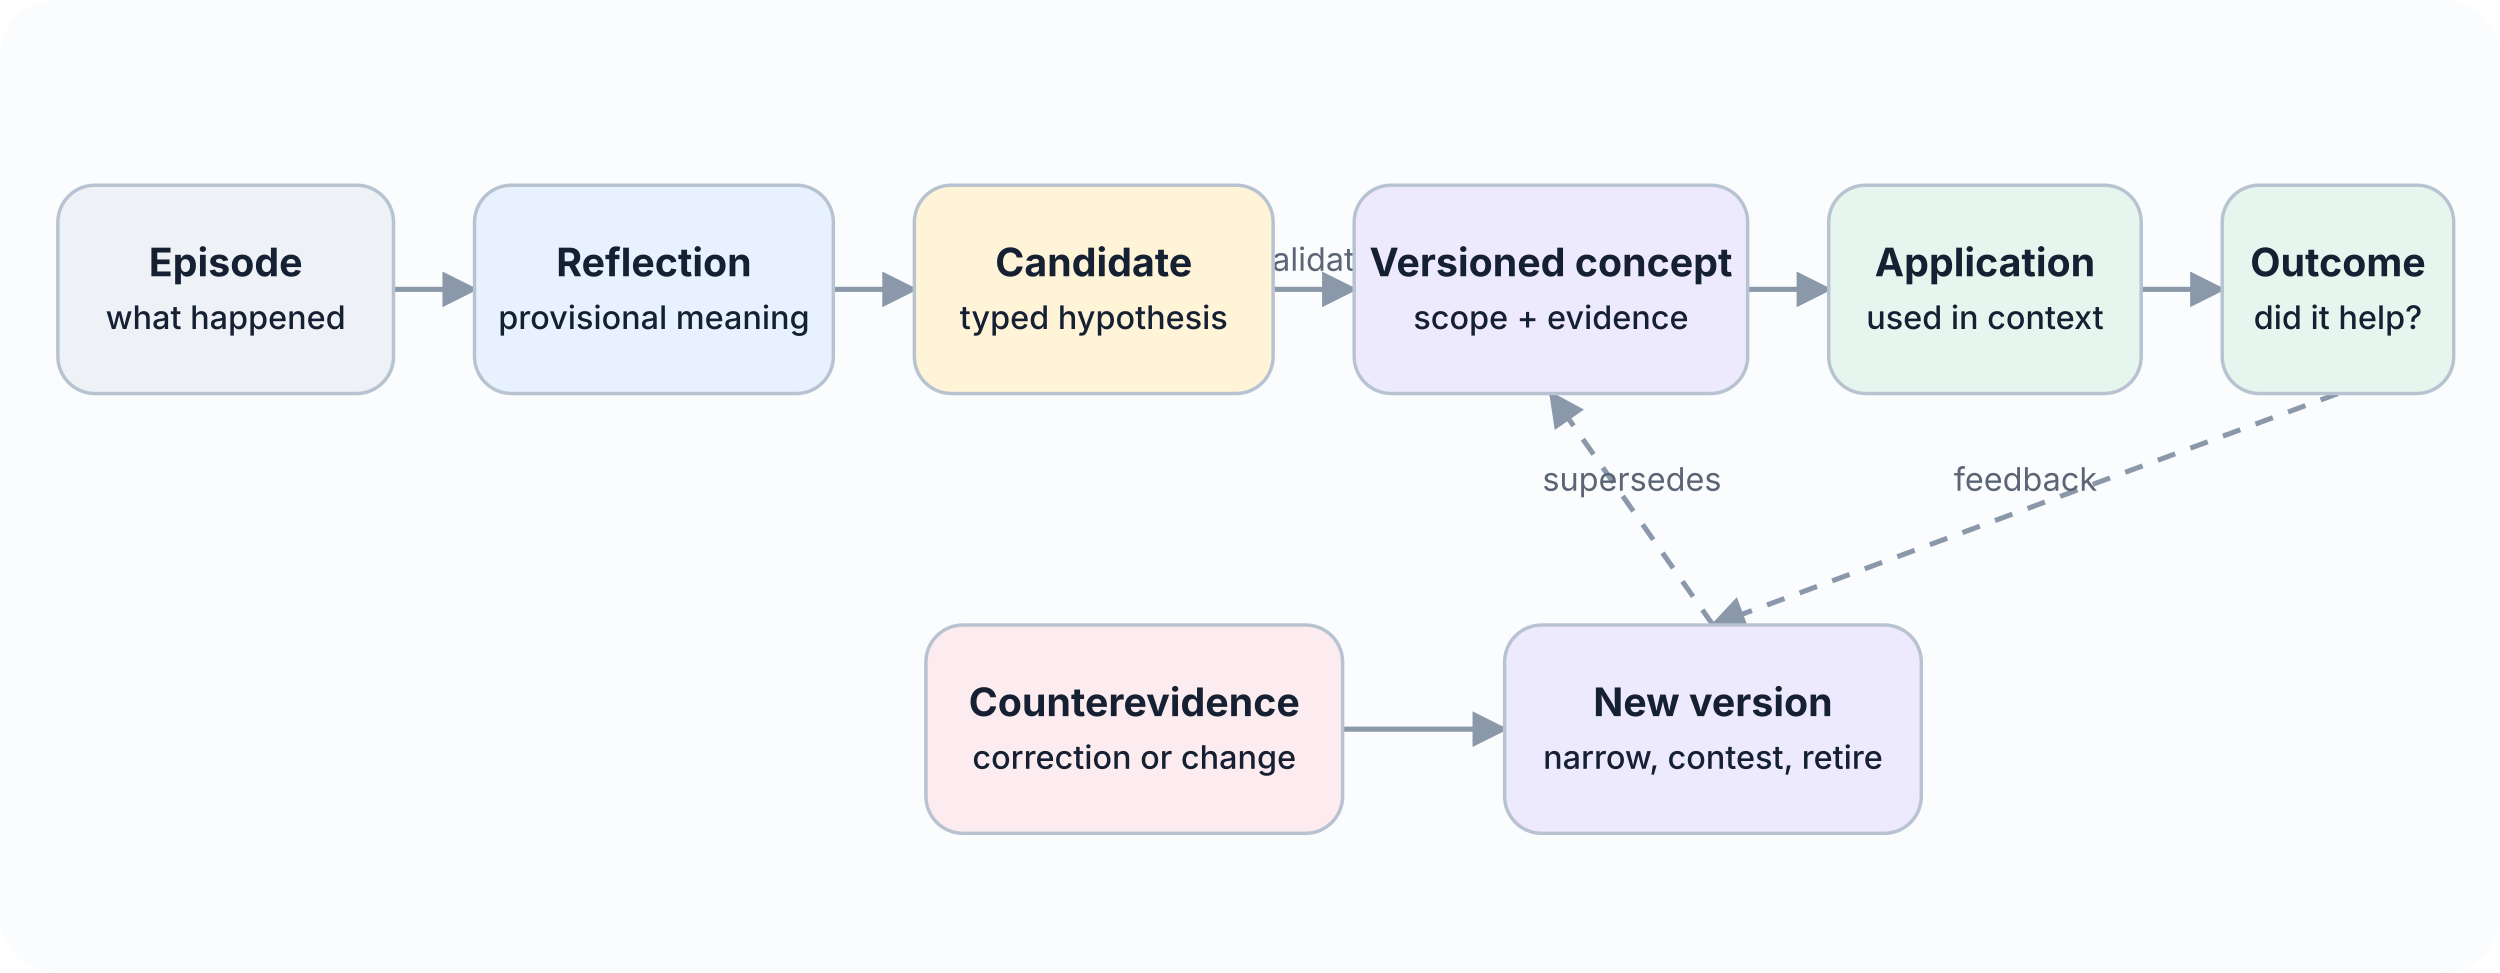
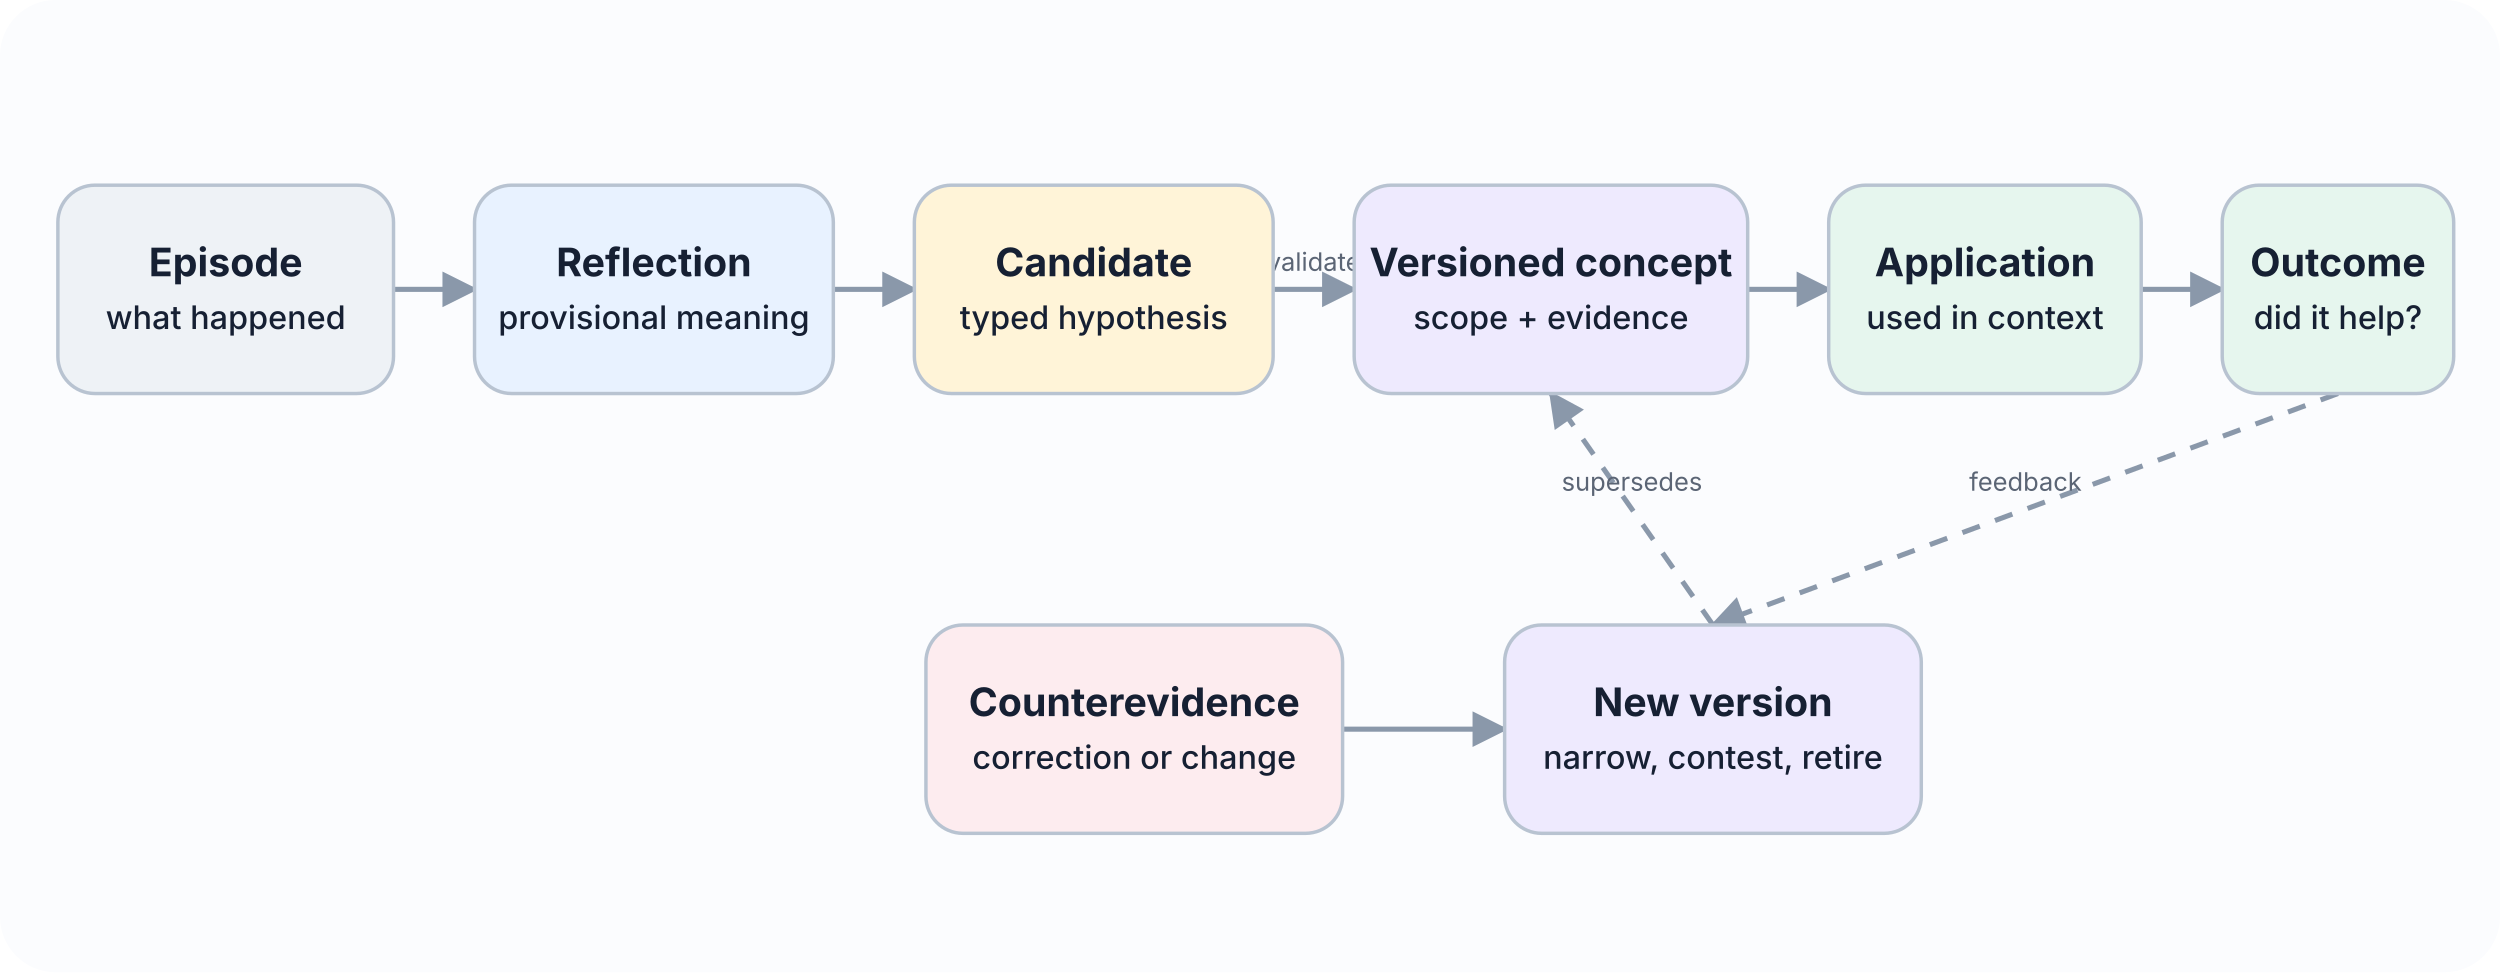
<svg xmlns="http://www.w3.org/2000/svg" viewBox="0 0 1080 420" role="img" aria-labelledby="title desc">
  <defs>
    <marker id="arrow" viewBox="0 0 10 10" refX="9" refY="5" markerWidth="7" markerHeight="7" orient="auto-start-reverse">
      <path d="M 0 0 L 10 5 L 0 10 z" fill="#8A98AA" />
    </marker>
  </defs>
  <rect width="100%" height="100%" rx="24" fill="#FBFCFE" />
  <line x1="170" y1="125" x2="205" y2="125" stroke="#8A98AA" stroke-width="2.2" marker-end="url(#arrow)" />
  <line x1="360" y1="125" x2="395" y2="125" stroke="#8A98AA" stroke-width="2.2" marker-end="url(#arrow)" />
  <line x1="550" y1="125" x2="585" y2="125" stroke="#8A98AA" stroke-width="2.2" marker-end="url(#arrow)" />
-   <text x="567.5" y="117" text-anchor="middle" font-family="-apple-system, BlinkMacSystemFont, Segoe UI, sans-serif" font-size="14" fill="#5B6575">validate</text>
+   <text x="567.5" y="117" text-anchor="middle" font-family="-apple-system, BlinkMacSystemFont, Segoe UI, sans-serif" font-size="11" fill="#5B6575">validate</text>
  <line x1="755" y1="125" x2="790" y2="125" stroke="#8A98AA" stroke-width="2.2" marker-end="url(#arrow)" />
  <line x1="925" y1="125" x2="960" y2="125" stroke="#8A98AA" stroke-width="2.2" marker-end="url(#arrow)" />
  <line x1="1010" y1="170" x2="740" y2="270" stroke="#8A98AA" stroke-width="2.2" marker-end="url(#arrow)" stroke-dasharray="8 7" />
-   <text x="875" y="212" text-anchor="middle" font-family="-apple-system, BlinkMacSystemFont, Segoe UI, sans-serif" font-size="14" fill="#5B6575">feedback</text>
+   <text x="875" y="212" text-anchor="middle" font-family="-apple-system, BlinkMacSystemFont, Segoe UI, sans-serif" font-size="11" fill="#5B6575">feedback</text>
  <line x1="580" y1="315" x2="650" y2="315" stroke="#8A98AA" stroke-width="2.2" marker-end="url(#arrow)" />
  <line x1="740" y1="270" x2="670" y2="170" stroke="#8A98AA" stroke-width="2.2" marker-end="url(#arrow)" stroke-dasharray="8 7" />
-   <text x="705" y="212" text-anchor="middle" font-family="-apple-system, BlinkMacSystemFont, Segoe UI, sans-serif" font-size="14" fill="#5B6575">supersedes</text>
+   <text x="705" y="212" text-anchor="middle" font-family="-apple-system, BlinkMacSystemFont, Segoe UI, sans-serif" font-size="11" fill="#5B6575">supersedes</text>
  <rect x="25" y="80" width="145" height="90" rx="16" fill="#EEF2F6" stroke="#B8C3D1" stroke-width="1.5" />
  <text x="97.5" y="113" dominant-baseline="middle" text-anchor="middle" font-family="-apple-system, BlinkMacSystemFont, Segoe UI, sans-serif" font-size="17" font-weight="700" fill="#162033">Episode</text>
  <text x="97.5" y="137" dominant-baseline="middle" text-anchor="middle" font-family="-apple-system, BlinkMacSystemFont, Segoe UI, sans-serif" font-size="14" font-weight="500" fill="#162033">what happened</text>
  <rect x="205" y="80" width="155" height="90" rx="16" fill="#E8F2FF" stroke="#B8C3D1" stroke-width="1.5" />
  <text x="282.5" y="113" dominant-baseline="middle" text-anchor="middle" font-family="-apple-system, BlinkMacSystemFont, Segoe UI, sans-serif" font-size="17" font-weight="700" fill="#162033">Reflection</text>
  <text x="282.5" y="137" dominant-baseline="middle" text-anchor="middle" font-family="-apple-system, BlinkMacSystemFont, Segoe UI, sans-serif" font-size="14" font-weight="500" fill="#162033">provisional meaning</text>
  <rect x="395" y="80" width="155" height="90" rx="16" fill="#FFF4D8" stroke="#B8C3D1" stroke-width="1.5" />
  <text x="472.5" y="113" dominant-baseline="middle" text-anchor="middle" font-family="-apple-system, BlinkMacSystemFont, Segoe UI, sans-serif" font-size="17" font-weight="700" fill="#162033">Candidate</text>
  <text x="472.5" y="137" dominant-baseline="middle" text-anchor="middle" font-family="-apple-system, BlinkMacSystemFont, Segoe UI, sans-serif" font-size="14" font-weight="500" fill="#162033">typed hypothesis</text>
  <rect x="585" y="80" width="170" height="90" rx="16" fill="#EEEAFE" stroke="#B8C3D1" stroke-width="1.5" />
  <text x="670" y="113" dominant-baseline="middle" text-anchor="middle" font-family="-apple-system, BlinkMacSystemFont, Segoe UI, sans-serif" font-size="17" font-weight="700" fill="#162033">Versioned concept</text>
  <text x="670" y="137" dominant-baseline="middle" text-anchor="middle" font-family="-apple-system, BlinkMacSystemFont, Segoe UI, sans-serif" font-size="14" font-weight="500" fill="#162033">scope + evidence</text>
  <rect x="790" y="80" width="135" height="90" rx="16" fill="#E6F6EE" stroke="#B8C3D1" stroke-width="1.5" />
  <text x="857.5" y="113" dominant-baseline="middle" text-anchor="middle" font-family="-apple-system, BlinkMacSystemFont, Segoe UI, sans-serif" font-size="17" font-weight="700" fill="#162033">Application</text>
  <text x="857.5" y="137" dominant-baseline="middle" text-anchor="middle" font-family="-apple-system, BlinkMacSystemFont, Segoe UI, sans-serif" font-size="14" font-weight="500" fill="#162033">used in context</text>
  <rect x="960" y="80" width="100" height="90" rx="16" fill="#E6F6EE" stroke="#B8C3D1" stroke-width="1.5" />
  <text x="1010" y="113" dominant-baseline="middle" text-anchor="middle" font-family="-apple-system, BlinkMacSystemFont, Segoe UI, sans-serif" font-size="17" font-weight="700" fill="#162033">Outcome</text>
  <text x="1010" y="137" dominant-baseline="middle" text-anchor="middle" font-family="-apple-system, BlinkMacSystemFont, Segoe UI, sans-serif" font-size="14" font-weight="500" fill="#162033">did it help?</text>
  <rect x="400" y="270" width="180" height="90" rx="16" fill="#FDECEF" stroke="#B8C3D1" stroke-width="1.5" />
  <text x="490" y="303" dominant-baseline="middle" text-anchor="middle" font-family="-apple-system, BlinkMacSystemFont, Segoe UI, sans-serif" font-size="17" font-weight="700" fill="#162033">Counterevidence</text>
  <text x="490" y="327" dominant-baseline="middle" text-anchor="middle" font-family="-apple-system, BlinkMacSystemFont, Segoe UI, sans-serif" font-size="14" font-weight="500" fill="#162033">correction or change</text>
  <rect x="650" y="270" width="180" height="90" rx="16" fill="#EEEAFE" stroke="#B8C3D1" stroke-width="1.5" />
  <text x="740" y="303" dominant-baseline="middle" text-anchor="middle" font-family="-apple-system, BlinkMacSystemFont, Segoe UI, sans-serif" font-size="17" font-weight="700" fill="#162033">New version</text>
  <text x="740" y="327" dominant-baseline="middle" text-anchor="middle" font-family="-apple-system, BlinkMacSystemFont, Segoe UI, sans-serif" font-size="14" font-weight="500" fill="#162033">narrow, contest, retire</text>
</svg>
